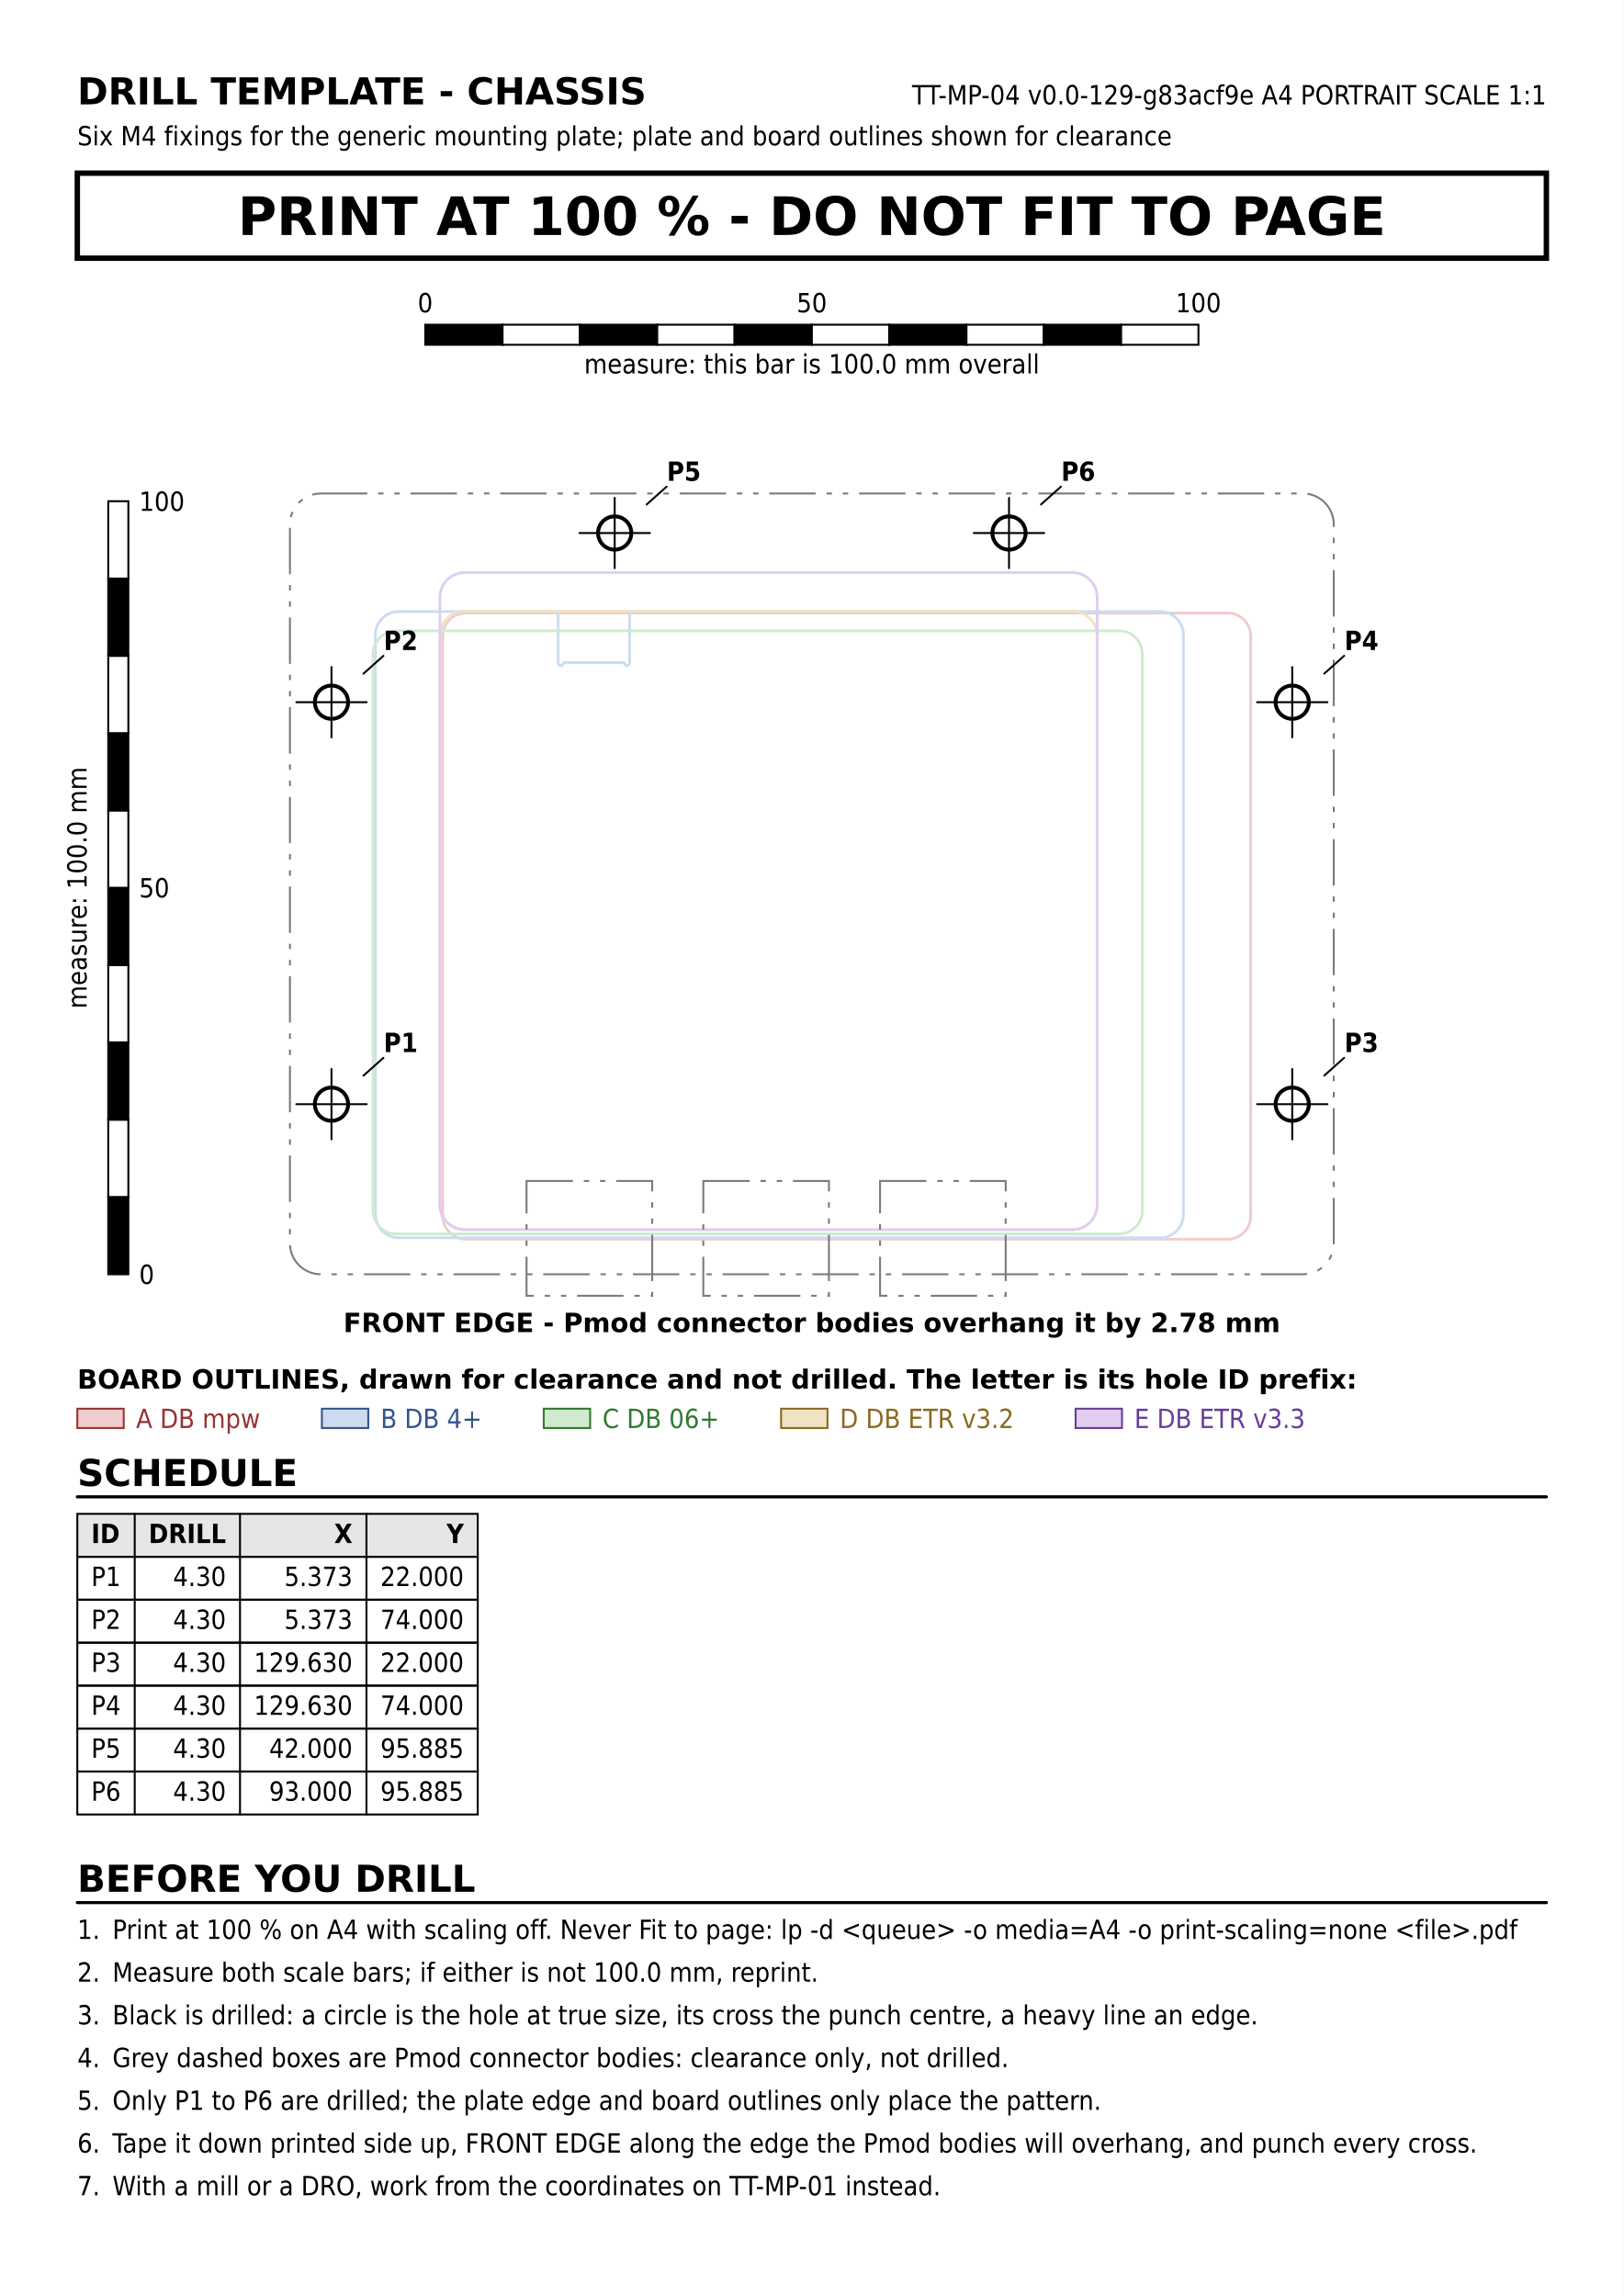
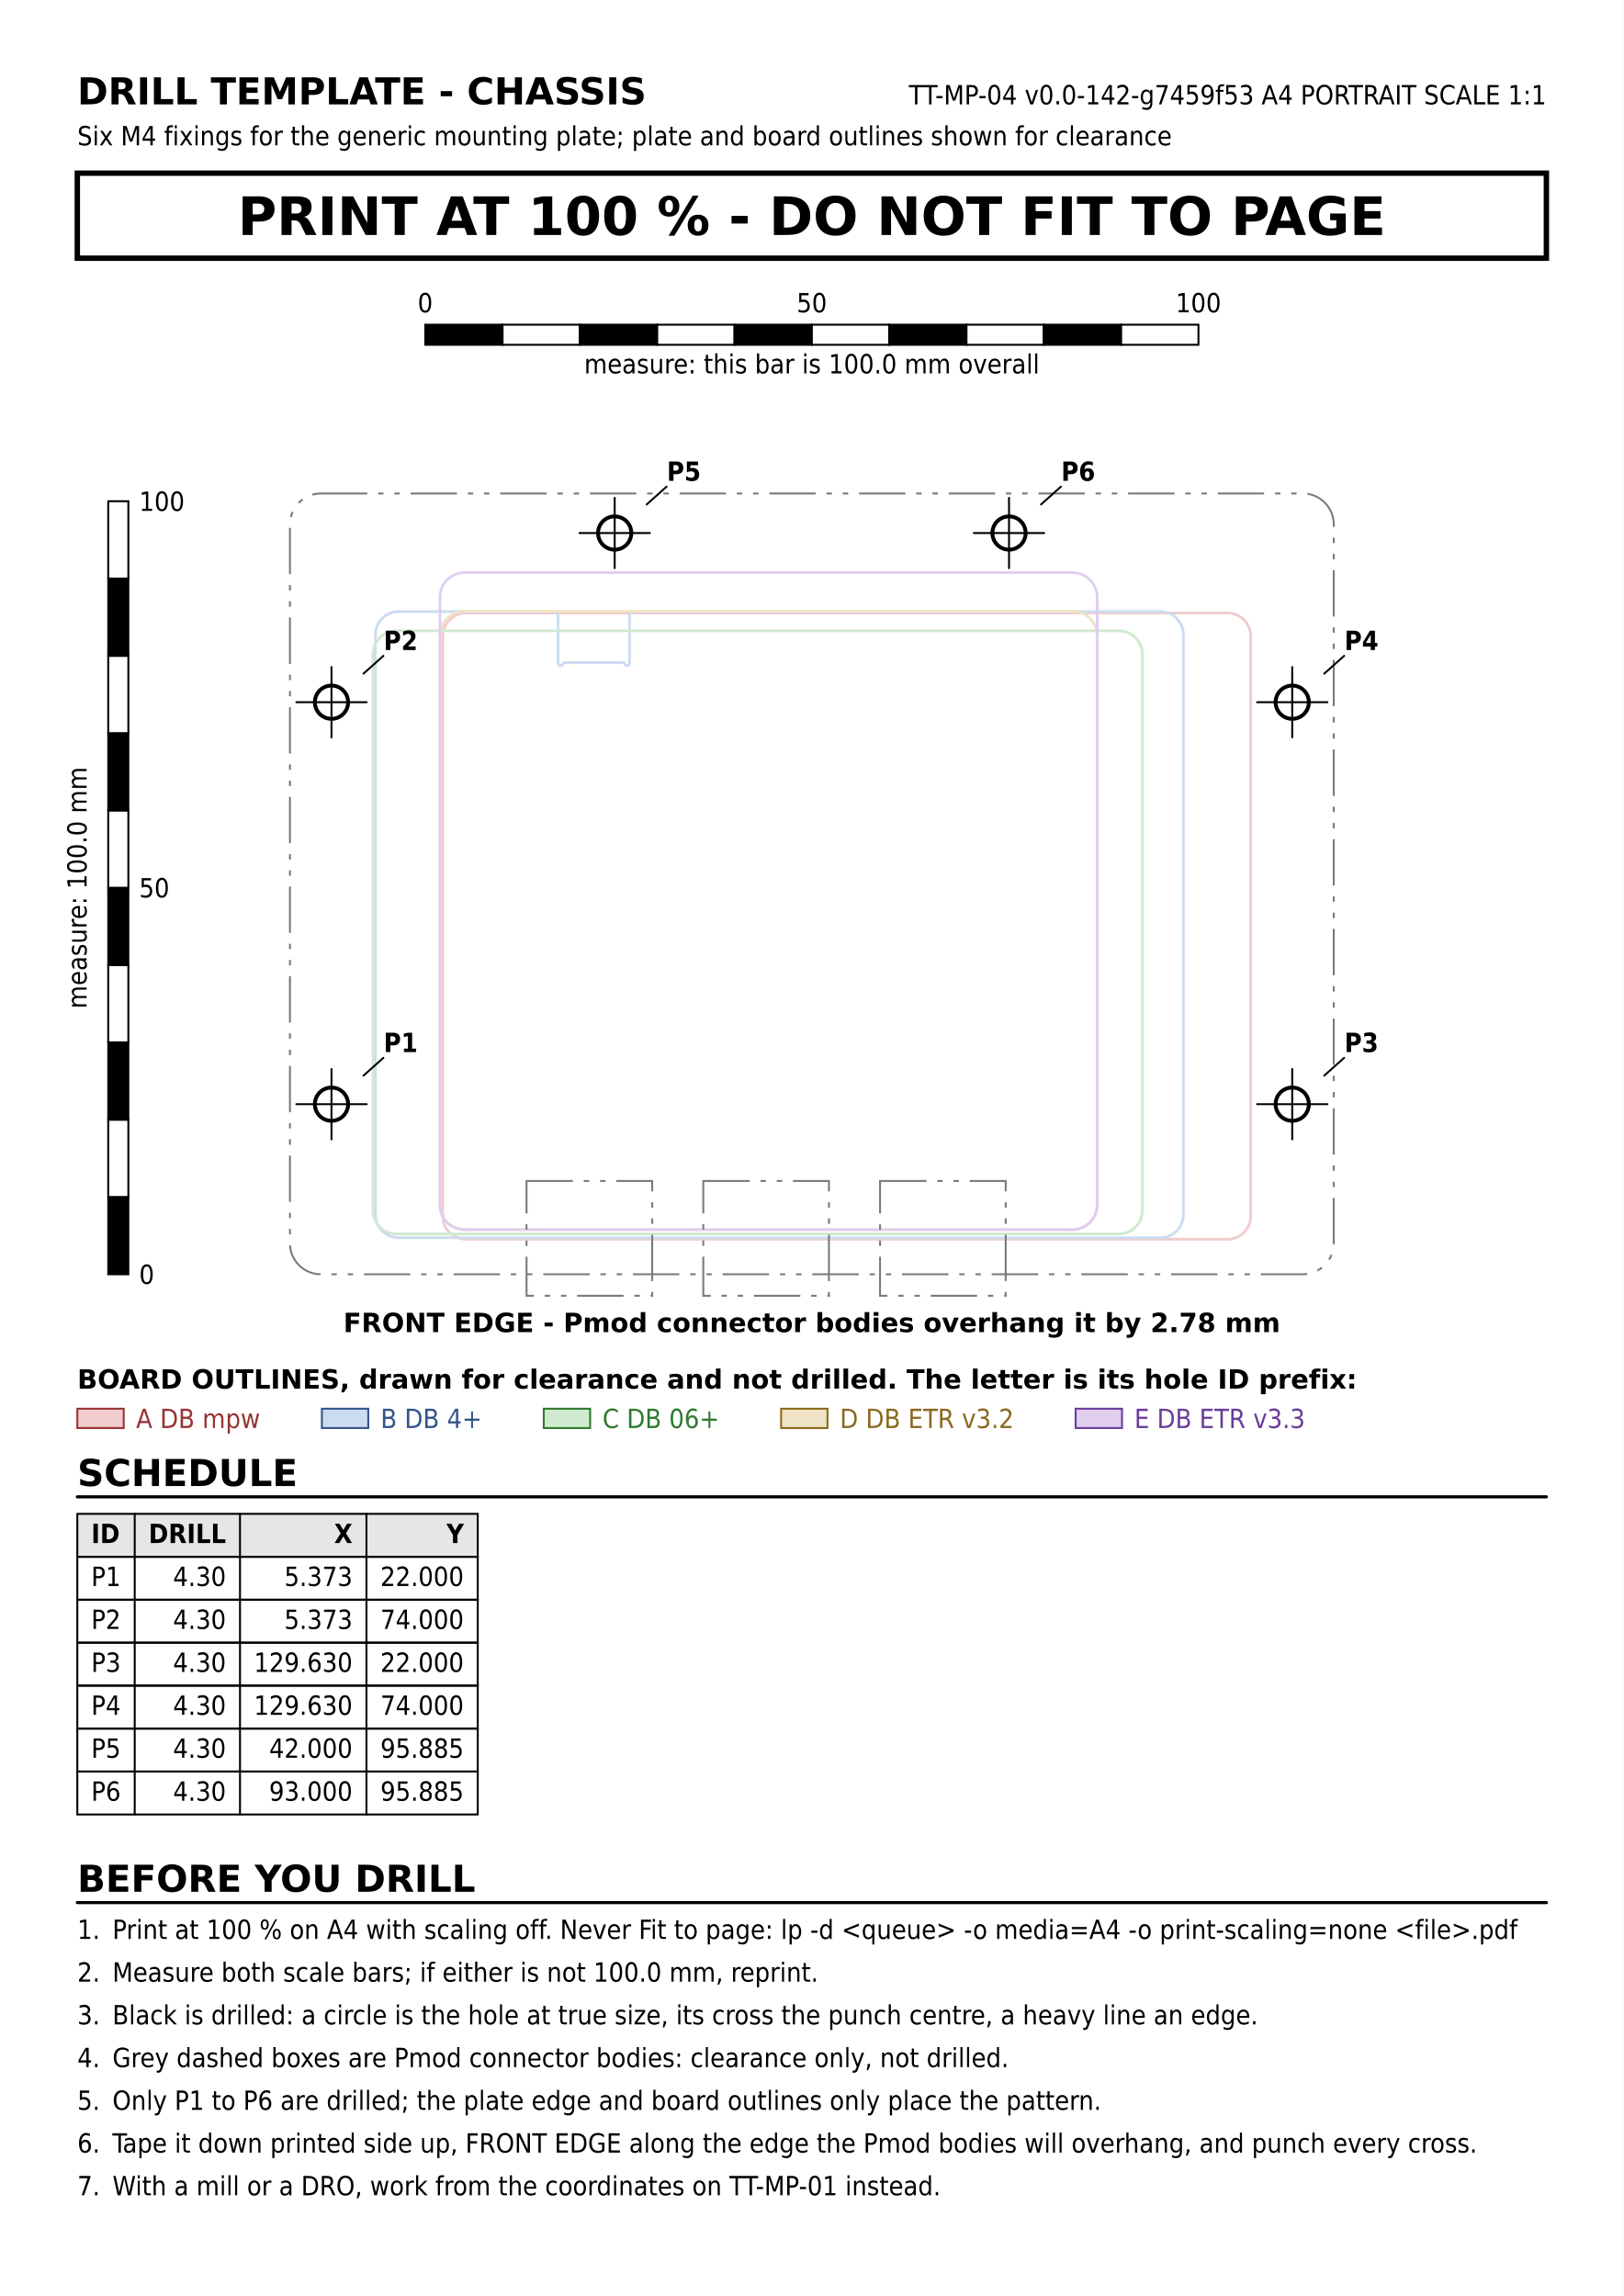
<svg xmlns="http://www.w3.org/2000/svg" version="1.1" width="210mm" height="297mm" viewBox="0 0 210 297">
  <rect width="100%" height="100%" fill="#ffffff" />
  <text x="10" y="13.5" font-family="DejaVu Sans, Liberation Sans, sans-serif" font-size="4.801" fill="#000000" text-anchor="start" font-weight="bold">DRILL TEMPLATE - CHASSIS</text>
-   <text x="200" y="13.5" font-family="DejaVu Sans Condensed, DejaVu Sans, Liberation Sans, sans-serif" font-size="3.429" fill="#000000" text-anchor="end">TT-MP-04    v0.0-129-g83acf9e    A4 PORTRAIT    SCALE 1:1</text>
+   <text x="200" y="13.5" font-family="DejaVu Sans Condensed, DejaVu Sans, Liberation Sans, sans-serif" font-size="3.429" fill="#000000" text-anchor="end">TT-MP-04    v0.0-142-g7459f53    A4 PORTRAIT    SCALE 1:1</text>
  <text x="10" y="18.8" font-family="DejaVu Sans Condensed, DejaVu Sans, Liberation Sans, sans-serif" font-size="3.429" fill="#000000" text-anchor="start">Six M4 fixings for the generic mounting plate; plate and board outlines shown for clearance</text>
  <rect x="10" y="22.4" width="190" height="11" fill="none" stroke="#000000" stroke-width="0.7" />
  <text x="105" y="30.4" font-family="DejaVu Sans, Liberation Sans, sans-serif" font-size="6.859" fill="#000000" text-anchor="middle" font-weight="bold">PRINT AT 100 %   -   DO NOT FIT TO PAGE</text>
  <rect x="55" y="42" width="10" height="2.6" fill="#000000" stroke="#000000" stroke-width="0.25" />
  <rect x="65" y="42" width="10" height="2.6" fill="#ffffff" stroke="#000000" stroke-width="0.25" />
  <rect x="75" y="42" width="10" height="2.6" fill="#000000" stroke="#000000" stroke-width="0.25" />
  <rect x="85" y="42" width="10" height="2.6" fill="#ffffff" stroke="#000000" stroke-width="0.25" />
  <rect x="95" y="42" width="10" height="2.6" fill="#000000" stroke="#000000" stroke-width="0.25" />
  <rect x="105" y="42" width="10" height="2.6" fill="#ffffff" stroke="#000000" stroke-width="0.25" />
  <rect x="115" y="42" width="10" height="2.6" fill="#000000" stroke="#000000" stroke-width="0.25" />
  <rect x="125" y="42" width="10" height="2.6" fill="#ffffff" stroke="#000000" stroke-width="0.25" />
  <rect x="135" y="42" width="10" height="2.6" fill="#000000" stroke="#000000" stroke-width="0.25" />
  <rect x="145" y="42" width="10" height="2.6" fill="#ffffff" stroke="#000000" stroke-width="0.25" />
  <text x="55" y="40.4" font-family="DejaVu Sans Condensed, DejaVu Sans, Liberation Sans, sans-serif" font-size="3.429" fill="#000000" text-anchor="middle">0</text>
  <text x="105" y="40.4" font-family="DejaVu Sans Condensed, DejaVu Sans, Liberation Sans, sans-serif" font-size="3.429" fill="#000000" text-anchor="middle">50</text>
  <text x="155" y="40.4" font-family="DejaVu Sans Condensed, DejaVu Sans, Liberation Sans, sans-serif" font-size="3.429" fill="#000000" text-anchor="middle">100</text>
  <text x="105" y="48.3" font-family="DejaVu Sans Condensed, DejaVu Sans, Liberation Sans, sans-serif" font-size="3.429" fill="#000000" text-anchor="middle">measure: this bar is 100.0 mm overall</text>
  <line x1="60.26" y1="79.299" x2="158.76" y2="79.299" stroke="#f0cccc" stroke-width="0.35" stroke-linecap="round" />
  <line x1="158.76" y1="160.299" x2="60.26" y2="160.299" stroke="#f0cccc" stroke-width="0.35" stroke-linecap="round" />
  <line x1="161.76" y1="82.299" x2="161.76" y2="157.299" stroke="#f0cccc" stroke-width="0.35" stroke-linecap="round" />
  <line x1="57.26" y1="157.299" x2="57.26" y2="82.299" stroke="#f0cccc" stroke-width="0.35" stroke-linecap="round" />
  <path d="M 158.76 79.299 A 3 3 0 0 1 161.76 82.299" fill="none" stroke="#f0cccc" stroke-width="0.35" stroke-linejoin="round" stroke-linecap="round" />
  <path d="M 60.26 160.299 A 3 3 0 0 1 57.26 157.299" fill="none" stroke="#f0cccc" stroke-width="0.35" stroke-linejoin="round" stroke-linecap="round" />
  <path d="M 57.26 82.299 A 3 3 0 0 1 60.26 79.299" fill="none" stroke="#f0cccc" stroke-width="0.35" stroke-linejoin="round" stroke-linecap="round" />
  <path d="M 161.76 157.299 A 3 3 0 0 1 158.76 160.299" fill="none" stroke="#f0cccc" stroke-width="0.35" stroke-linejoin="round" stroke-linecap="round" />
  <line x1="81.825" y1="79.109" x2="150.055" y2="79.109" stroke="#ccdcf0" stroke-width="0.35" stroke-linecap="round" />
  <line x1="150.055" y1="160.109" x2="51.555" y2="160.109" stroke="#ccdcf0" stroke-width="0.35" stroke-linecap="round" />
  <line x1="153.055" y1="82.109" x2="153.055" y2="157.109" stroke="#ccdcf0" stroke-width="0.35" stroke-linecap="round" />
  <line x1="71.785" y1="79.109" x2="51.555" y2="79.109" stroke="#ccdcf0" stroke-width="0.35" stroke-linecap="round" />
  <line x1="48.555" y1="157.109" x2="48.555" y2="82.109" stroke="#ccdcf0" stroke-width="0.35" stroke-linecap="round" />
  <line x1="72.185" y1="85.71" x2="72.185" y2="79.51" stroke="#ccdcf0" stroke-width="0.35" stroke-linecap="round" />
  <line x1="80.625" y1="85.71" x2="72.985" y2="85.71" stroke="#ccdcf0" stroke-width="0.35" stroke-linecap="round" />
  <line x1="81.425" y1="79.51" x2="81.425" y2="85.71" stroke="#ccdcf0" stroke-width="0.35" stroke-linecap="round" />
  <path d="M 71.785 79.109 A 0.4 0.4 0 0 1 72.185 79.51" fill="none" stroke="#ccdcf0" stroke-width="0.35" stroke-linejoin="round" stroke-linecap="round" />
  <path d="M 81.425 79.51 A 0.4 0.4 0 0 1 81.825 79.109" fill="none" stroke="#ccdcf0" stroke-width="0.35" stroke-linejoin="round" stroke-linecap="round" />
  <path d="M 150.055 79.109 A 3 3 0 0 1 153.055 82.109" fill="none" stroke="#ccdcf0" stroke-width="0.35" stroke-linejoin="round" stroke-linecap="round" />
  <path d="M 51.555 160.109 A 3 3 0 0 1 48.555 157.109" fill="none" stroke="#ccdcf0" stroke-width="0.35" stroke-linejoin="round" stroke-linecap="round" />
  <path d="M 48.555 82.109 A 3 3 0 0 1 51.555 79.109" fill="none" stroke="#ccdcf0" stroke-width="0.35" stroke-linejoin="round" stroke-linecap="round" />
  <path d="M 153.055 157.109 A 3 3 0 0 1 150.055 160.109" fill="none" stroke="#ccdcf0" stroke-width="0.35" stroke-linejoin="round" stroke-linecap="round" />
  <path d="M 72.51 86.109 A 0.364 0.364 0 0 1 72.185 85.71" fill="none" stroke="#ccdcf0" stroke-width="0.35" stroke-linejoin="round" stroke-linecap="round" />
  <path d="M 72.835 85.829 A 0.303 0.303 0 0 1 72.51 86.109" fill="none" stroke="#ccdcf0" stroke-width="0.35" stroke-linejoin="round" stroke-linecap="round" />
  <path d="M 72.835 85.829 A 0.136 0.136 0 0 1 72.985 85.71" fill="none" stroke="#ccdcf0" stroke-width="0.35" stroke-linejoin="round" stroke-linecap="round" />
  <path d="M 80.625 85.71 A 0.136 0.136 0 0 1 80.775 85.829" fill="none" stroke="#ccdcf0" stroke-width="0.35" stroke-linejoin="round" stroke-linecap="round" />
  <path d="M 81.1 86.109 A 0.303 0.303 0 0 1 80.775 85.829" fill="none" stroke="#ccdcf0" stroke-width="0.35" stroke-linejoin="round" stroke-linecap="round" />
  <path d="M 81.425 85.71 A 0.364 0.364 0 0 1 81.1 86.109" fill="none" stroke="#ccdcf0" stroke-width="0.35" stroke-linejoin="round" stroke-linecap="round" />
  <line x1="51.245" y1="81.609" x2="144.745" y2="81.609" stroke="#cfeacf" stroke-width="0.35" stroke-linecap="round" />
  <line x1="144.745" y1="159.609" x2="51.245" y2="159.609" stroke="#cfeacf" stroke-width="0.35" stroke-linecap="round" />
  <line x1="147.745" y1="84.609" x2="147.745" y2="156.609" stroke="#cfeacf" stroke-width="0.35" stroke-linecap="round" />
  <line x1="48.245" y1="156.609" x2="48.245" y2="84.609" stroke="#cfeacf" stroke-width="0.35" stroke-linecap="round" />
  <path d="M 144.745 81.609 A 3 3 0 0 1 147.745 84.609" fill="none" stroke="#cfeacf" stroke-width="0.35" stroke-linejoin="round" stroke-linecap="round" />
  <path d="M 51.245 159.609 A 3 3 0 0 1 48.245 156.609" fill="none" stroke="#cfeacf" stroke-width="0.35" stroke-linejoin="round" stroke-linecap="round" />
  <path d="M 48.245 84.609 A 3 3 0 0 1 51.245 81.609" fill="none" stroke="#cfeacf" stroke-width="0.35" stroke-linejoin="round" stroke-linecap="round" />
  <path d="M 147.745 156.609 A 3 3 0 0 1 144.745 159.609" fill="none" stroke="#cfeacf" stroke-width="0.35" stroke-linejoin="round" stroke-linecap="round" />
  <line x1="138.7" y1="159.065" x2="60.1" y2="159.065" stroke="#f0e2c4" stroke-width="0.35" stroke-linecap="round" />
  <line x1="56.9" y1="155.864" x2="56.9" y2="82.264" stroke="#f0e2c4" stroke-width="0.35" stroke-linecap="round" />
  <line x1="141.9" y1="82.264" x2="141.9" y2="155.864" stroke="#f0e2c4" stroke-width="0.35" stroke-linecap="round" />
  <line x1="60.1" y1="79.064" x2="138.7" y2="79.064" stroke="#f0e2c4" stroke-width="0.35" stroke-linecap="round" />
  <path d="M 60.1 159.065 A 3.2 3.2 0 0 1 56.9 155.864" fill="none" stroke="#f0e2c4" stroke-width="0.35" stroke-linejoin="round" stroke-linecap="round" />
  <path d="M 141.9 155.864 A 3.2 3.2 0 0 1 138.7 159.065" fill="none" stroke="#f0e2c4" stroke-width="0.35" stroke-linejoin="round" stroke-linecap="round" />
  <path d="M 138.7 79.064 A 3.2 3.2 0 0 1 141.9 82.264" fill="none" stroke="#f0e2c4" stroke-width="0.35" stroke-linejoin="round" stroke-linecap="round" />
  <path d="M 56.9 82.264 A 3.2 3.2 0 0 1 60.1 79.064" fill="none" stroke="#f0e2c4" stroke-width="0.35" stroke-linejoin="round" stroke-linecap="round" />
  <line x1="56.9" y1="155.864" x2="56.9" y2="77.264" stroke="#e0cdf0" stroke-width="0.35" stroke-linecap="round" />
  <line x1="60.1" y1="74.064" x2="138.7" y2="74.064" stroke="#e0cdf0" stroke-width="0.35" stroke-linecap="round" />
  <line x1="138.7" y1="159.065" x2="60.1" y2="159.065" stroke="#e0cdf0" stroke-width="0.35" stroke-linecap="round" />
  <line x1="141.9" y1="77.264" x2="141.9" y2="155.864" stroke="#e0cdf0" stroke-width="0.35" stroke-linecap="round" />
  <path d="M 56.9 77.264 A 3.2 3.2 0 0 1 60.1 74.064" fill="none" stroke="#e0cdf0" stroke-width="0.35" stroke-linejoin="round" stroke-linecap="round" />
  <path d="M 60.1 159.065 A 3.2 3.2 0 0 1 56.9 155.864" fill="none" stroke="#e0cdf0" stroke-width="0.35" stroke-linejoin="round" stroke-linecap="round" />
  <path d="M 138.7 74.064 A 3.2 3.2 0 0 1 141.9 77.264" fill="none" stroke="#e0cdf0" stroke-width="0.35" stroke-linejoin="round" stroke-linecap="round" />
  <path d="M 141.9 155.864 A 3.2 3.2 0 0 1 138.7 159.065" fill="none" stroke="#e0cdf0" stroke-width="0.35" stroke-linejoin="round" stroke-linecap="round" />
  <rect x="68.1" y="152.764" width="16.25" height="14.85" fill="none" stroke="#7a7a7a" stroke-width="0.25" stroke-dasharray="6.0,1.4,0.7,1.4,0.7,1.4" />
  <rect x="90.96" y="152.764" width="16.25" height="14.85" fill="none" stroke="#7a7a7a" stroke-width="0.25" stroke-dasharray="6.0,1.4,0.7,1.4,0.7,1.4" />
  <rect x="113.82" y="152.764" width="16.25" height="14.85" fill="none" stroke="#7a7a7a" stroke-width="0.25" stroke-dasharray="6.0,1.4,0.7,1.4,0.7,1.4" />
  <rect x="37.5" y="63.834" width="135" height="101" fill="none" stroke="#7a7a7a" stroke-width="0.25" stroke-dasharray="6.0,1.4,0.7,1.4,0.7,1.4" rx="4" ry="4" />
  <circle cx="42.873" cy="142.834" r="2.15" fill="#ffffff" stroke="#000000" stroke-width="0.5" />
  <line x1="38.323" y1="142.834" x2="47.423" y2="142.834" stroke="#000000" stroke-width="0.25" stroke-linecap="round" />
  <line x1="42.873" y1="147.385" x2="42.873" y2="138.285" stroke="#000000" stroke-width="0.25" stroke-linecap="round" />
  <circle cx="42.873" cy="90.835" r="2.15" fill="#ffffff" stroke="#000000" stroke-width="0.5" />
  <line x1="38.323" y1="90.835" x2="47.423" y2="90.835" stroke="#000000" stroke-width="0.25" stroke-linecap="round" />
  <line x1="42.873" y1="95.385" x2="42.873" y2="86.284" stroke="#000000" stroke-width="0.25" stroke-linecap="round" />
  <circle cx="167.13" cy="142.834" r="2.15" fill="#ffffff" stroke="#000000" stroke-width="0.5" />
  <line x1="162.58" y1="142.834" x2="171.68" y2="142.834" stroke="#000000" stroke-width="0.25" stroke-linecap="round" />
  <line x1="167.13" y1="147.385" x2="167.13" y2="138.285" stroke="#000000" stroke-width="0.25" stroke-linecap="round" />
  <circle cx="167.13" cy="90.835" r="2.15" fill="#ffffff" stroke="#000000" stroke-width="0.5" />
  <line x1="162.58" y1="90.835" x2="171.68" y2="90.835" stroke="#000000" stroke-width="0.25" stroke-linecap="round" />
  <line x1="167.13" y1="95.385" x2="167.13" y2="86.284" stroke="#000000" stroke-width="0.25" stroke-linecap="round" />
  <circle cx="79.5" cy="68.95" r="2.15" fill="#ffffff" stroke="#000000" stroke-width="0.5" />
  <line x1="74.95" y1="68.95" x2="84.05" y2="68.95" stroke="#000000" stroke-width="0.25" stroke-linecap="round" />
  <line x1="79.5" y1="73.499" x2="79.5" y2="64.4" stroke="#000000" stroke-width="0.25" stroke-linecap="round" />
  <circle cx="130.5" cy="68.95" r="2.15" fill="#ffffff" stroke="#000000" stroke-width="0.5" />
  <line x1="125.95" y1="68.95" x2="135.05" y2="68.95" stroke="#000000" stroke-width="0.25" stroke-linecap="round" />
  <line x1="130.5" y1="73.499" x2="130.5" y2="64.4" stroke="#000000" stroke-width="0.25" stroke-linecap="round" />
  <text x="105" y="172.315" font-family="DejaVu Sans, Liberation Sans, sans-serif" font-size="3.429" fill="#000000" text-anchor="middle" font-weight="bold">FRONT EDGE   -   Pmod connector bodies overhang it by 2.78 mm</text>
  <line x1="47.012" y1="139.137" x2="49.587" y2="136.836" stroke="#000000" stroke-width="0.25" stroke-linecap="round" />
  <text x="51.827" y="136.084" font-family="DejaVu Sans Condensed, DejaVu Sans, Liberation Sans, sans-serif" font-size="3.429" fill="#000000" text-anchor="middle" font-weight="bold">P1</text>
  <line x1="47.012" y1="87.137" x2="49.587" y2="84.836" stroke="#000000" stroke-width="0.25" stroke-linecap="round" />
  <text x="51.827" y="84.085" font-family="DejaVu Sans Condensed, DejaVu Sans, Liberation Sans, sans-serif" font-size="3.429" fill="#000000" text-anchor="middle" font-weight="bold">P2</text>
  <line x1="171.269" y1="139.137" x2="173.844" y2="136.836" stroke="#000000" stroke-width="0.25" stroke-linecap="round" />
  <text x="176.084" y="136.084" font-family="DejaVu Sans Condensed, DejaVu Sans, Liberation Sans, sans-serif" font-size="3.429" fill="#000000" text-anchor="middle" font-weight="bold">P3</text>
  <line x1="171.269" y1="87.137" x2="173.844" y2="84.836" stroke="#000000" stroke-width="0.25" stroke-linecap="round" />
  <text x="176.084" y="84.085" font-family="DejaVu Sans Condensed, DejaVu Sans, Liberation Sans, sans-serif" font-size="3.429" fill="#000000" text-anchor="middle" font-weight="bold">P4</text>
  <line x1="83.639" y1="65.252" x2="86.214" y2="62.951" stroke="#000000" stroke-width="0.25" stroke-linecap="round" />
  <text x="88.454" y="62.2" font-family="DejaVu Sans Condensed, DejaVu Sans, Liberation Sans, sans-serif" font-size="3.429" fill="#000000" text-anchor="middle" font-weight="bold">P5</text>
  <line x1="134.639" y1="65.252" x2="137.214" y2="62.951" stroke="#000000" stroke-width="0.25" stroke-linecap="round" />
  <text x="139.454" y="62.2" font-family="DejaVu Sans Condensed, DejaVu Sans, Liberation Sans, sans-serif" font-size="3.429" fill="#000000" text-anchor="middle" font-weight="bold">P6</text>
  <rect x="14" y="154.834" width="2.6" height="10" fill="#000000" stroke="#000000" stroke-width="0.25" />
  <rect x="14" y="144.834" width="2.6" height="10" fill="#ffffff" stroke="#000000" stroke-width="0.25" />
  <rect x="14" y="134.834" width="2.6" height="10" fill="#000000" stroke="#000000" stroke-width="0.25" />
  <rect x="14" y="124.835" width="2.6" height="10" fill="#ffffff" stroke="#000000" stroke-width="0.25" />
  <rect x="14" y="114.835" width="2.6" height="10" fill="#000000" stroke="#000000" stroke-width="0.25" />
  <rect x="14" y="104.835" width="2.6" height="10" fill="#ffffff" stroke="#000000" stroke-width="0.25" />
  <rect x="14" y="94.835" width="2.6" height="10" fill="#000000" stroke="#000000" stroke-width="0.25" />
  <rect x="14" y="84.835" width="2.6" height="10" fill="#ffffff" stroke="#000000" stroke-width="0.25" />
  <rect x="14" y="74.835" width="2.6" height="10" fill="#000000" stroke="#000000" stroke-width="0.25" />
  <rect x="14" y="64.835" width="2.6" height="10" fill="#ffffff" stroke="#000000" stroke-width="0.25" />
  <text x="18" y="166.084" font-family="DejaVu Sans Condensed, DejaVu Sans, Liberation Sans, sans-serif" font-size="3.429" fill="#000000" text-anchor="start">0</text>
  <text x="18" y="116.085" font-family="DejaVu Sans Condensed, DejaVu Sans, Liberation Sans, sans-serif" font-size="3.429" fill="#000000" text-anchor="start">50</text>
  <text x="18" y="66.085" font-family="DejaVu Sans Condensed, DejaVu Sans, Liberation Sans, sans-serif" font-size="3.429" fill="#000000" text-anchor="start">100</text>
  <text x="11.2" y="114.835" font-family="DejaVu Sans Condensed, DejaVu Sans, Liberation Sans, sans-serif" font-size="3.429" fill="#000000" text-anchor="middle" transform="rotate(-90 11.2 114.8345)">measure: 100.0 mm</text>
  <text x="10" y="179.624" font-family="DejaVu Sans, Liberation Sans, sans-serif" font-size="3.429" fill="#000000" text-anchor="start" font-weight="bold">BOARD OUTLINES, drawn for clearance and not drilled. The letter is its hole ID prefix:</text>
  <rect x="10" y="182.224" width="6" height="2.5" fill="#f0cccc" stroke="#993333" stroke-width="0.25" />
  <text x="17.6" y="184.724" font-family="DejaVu Sans Condensed, DejaVu Sans, Liberation Sans, sans-serif" font-size="3.429" fill="#993333" text-anchor="start">A  DB mpw</text>
  <rect x="41.63" y="182.224" width="6" height="2.5" fill="#ccdcf0" stroke="#33558c" stroke-width="0.25" />
  <text x="49.23" y="184.724" font-family="DejaVu Sans Condensed, DejaVu Sans, Liberation Sans, sans-serif" font-size="3.429" fill="#33558c" text-anchor="start">B  DB 4+</text>
  <rect x="70.325" y="182.224" width="6" height="2.5" fill="#cfeacf" stroke="#2f7a2f" stroke-width="0.25" />
  <text x="77.925" y="184.724" font-family="DejaVu Sans Condensed, DejaVu Sans, Liberation Sans, sans-serif" font-size="3.429" fill="#2f7a2f" text-anchor="start">C  DB 06+</text>
  <rect x="101.022" y="182.224" width="6" height="2.5" fill="#f0e2c4" stroke="#8a6a1f" stroke-width="0.25" />
  <text x="108.622" y="184.724" font-family="DejaVu Sans Condensed, DejaVu Sans, Liberation Sans, sans-serif" font-size="3.429" fill="#8a6a1f" text-anchor="start">D  DB ETR v3.2</text>
  <rect x="139.115" y="182.224" width="6" height="2.5" fill="#e0cdf0" stroke="#6a3d99" stroke-width="0.25" />
  <text x="146.715" y="184.724" font-family="DejaVu Sans Condensed, DejaVu Sans, Liberation Sans, sans-serif" font-size="3.429" fill="#6a3d99" text-anchor="start">E  DB ETR v3.3</text>
  <text x="10" y="192.224" font-family="DejaVu Sans, Liberation Sans, sans-serif" font-size="4.801" fill="#000000" text-anchor="start" font-weight="bold">SCHEDULE</text>
  <line x1="10" y1="193.624" x2="200" y2="193.624" stroke="#000000" stroke-width="0.4" stroke-linecap="round" />
  <rect x="10" y="195.824" width="51.787" height="5.556" fill="#e6e6e6" stroke="#000000" stroke-width="0.25" />
  <text x="11.8" y="199.602" font-family="DejaVu Sans Condensed, DejaVu Sans, Liberation Sans, sans-serif" font-size="3.429" fill="#000000" text-anchor="start" font-weight="bold">ID</text>
  <text x="29.24" y="199.602" font-family="DejaVu Sans Condensed, DejaVu Sans, Liberation Sans, sans-serif" font-size="3.429" fill="#000000" text-anchor="end" font-weight="bold">DRILL</text>
  <text x="45.595" y="199.602" font-family="DejaVu Sans Condensed, DejaVu Sans, Liberation Sans, sans-serif" font-size="3.429" fill="#000000" text-anchor="end" font-weight="bold">X</text>
  <text x="59.987" y="199.602" font-family="DejaVu Sans Condensed, DejaVu Sans, Liberation Sans, sans-serif" font-size="3.429" fill="#000000" text-anchor="end" font-weight="bold">Y</text>
  <rect x="10" y="201.379" width="51.787" height="5.556" fill="none" stroke="#000000" stroke-width="0.25" />
  <text x="11.8" y="205.157" font-family="DejaVu Sans Condensed, DejaVu Sans, Liberation Sans, sans-serif" font-size="3.429" fill="#000000" text-anchor="start">P1</text>
  <text x="29.24" y="205.157" font-family="DejaVu Sans Condensed, DejaVu Sans, Liberation Sans, sans-serif" font-size="3.429" fill="#000000" text-anchor="end">4.30</text>
  <text x="45.595" y="205.157" font-family="DejaVu Sans Condensed, DejaVu Sans, Liberation Sans, sans-serif" font-size="3.429" fill="#000000" text-anchor="end">5.373</text>
  <text x="59.987" y="205.157" font-family="DejaVu Sans Condensed, DejaVu Sans, Liberation Sans, sans-serif" font-size="3.429" fill="#000000" text-anchor="end">22.000</text>
  <rect x="10" y="206.935" width="51.787" height="5.556" fill="none" stroke="#000000" stroke-width="0.25" />
  <text x="11.8" y="210.713" font-family="DejaVu Sans Condensed, DejaVu Sans, Liberation Sans, sans-serif" font-size="3.429" fill="#000000" text-anchor="start">P2</text>
  <text x="29.24" y="210.713" font-family="DejaVu Sans Condensed, DejaVu Sans, Liberation Sans, sans-serif" font-size="3.429" fill="#000000" text-anchor="end">4.30</text>
  <text x="45.595" y="210.713" font-family="DejaVu Sans Condensed, DejaVu Sans, Liberation Sans, sans-serif" font-size="3.429" fill="#000000" text-anchor="end">5.373</text>
  <text x="59.987" y="210.713" font-family="DejaVu Sans Condensed, DejaVu Sans, Liberation Sans, sans-serif" font-size="3.429" fill="#000000" text-anchor="end">74.000</text>
  <rect x="10" y="212.49" width="51.787" height="5.556" fill="none" stroke="#000000" stroke-width="0.25" />
  <text x="11.8" y="216.268" font-family="DejaVu Sans Condensed, DejaVu Sans, Liberation Sans, sans-serif" font-size="3.429" fill="#000000" text-anchor="start">P3</text>
  <text x="29.24" y="216.268" font-family="DejaVu Sans Condensed, DejaVu Sans, Liberation Sans, sans-serif" font-size="3.429" fill="#000000" text-anchor="end">4.30</text>
  <text x="45.595" y="216.268" font-family="DejaVu Sans Condensed, DejaVu Sans, Liberation Sans, sans-serif" font-size="3.429" fill="#000000" text-anchor="end">129.630</text>
  <text x="59.987" y="216.268" font-family="DejaVu Sans Condensed, DejaVu Sans, Liberation Sans, sans-serif" font-size="3.429" fill="#000000" text-anchor="end">22.000</text>
  <rect x="10" y="218.046" width="51.787" height="5.556" fill="none" stroke="#000000" stroke-width="0.25" />
  <text x="11.8" y="221.824" font-family="DejaVu Sans Condensed, DejaVu Sans, Liberation Sans, sans-serif" font-size="3.429" fill="#000000" text-anchor="start">P4</text>
  <text x="29.24" y="221.824" font-family="DejaVu Sans Condensed, DejaVu Sans, Liberation Sans, sans-serif" font-size="3.429" fill="#000000" text-anchor="end">4.30</text>
  <text x="45.595" y="221.824" font-family="DejaVu Sans Condensed, DejaVu Sans, Liberation Sans, sans-serif" font-size="3.429" fill="#000000" text-anchor="end">129.630</text>
  <text x="59.987" y="221.824" font-family="DejaVu Sans Condensed, DejaVu Sans, Liberation Sans, sans-serif" font-size="3.429" fill="#000000" text-anchor="end">74.000</text>
  <rect x="10" y="223.602" width="51.787" height="5.556" fill="none" stroke="#000000" stroke-width="0.25" />
  <text x="11.8" y="227.379" font-family="DejaVu Sans Condensed, DejaVu Sans, Liberation Sans, sans-serif" font-size="3.429" fill="#000000" text-anchor="start">P5</text>
  <text x="29.24" y="227.379" font-family="DejaVu Sans Condensed, DejaVu Sans, Liberation Sans, sans-serif" font-size="3.429" fill="#000000" text-anchor="end">4.30</text>
  <text x="45.595" y="227.379" font-family="DejaVu Sans Condensed, DejaVu Sans, Liberation Sans, sans-serif" font-size="3.429" fill="#000000" text-anchor="end">42.000</text>
  <text x="59.987" y="227.379" font-family="DejaVu Sans Condensed, DejaVu Sans, Liberation Sans, sans-serif" font-size="3.429" fill="#000000" text-anchor="end">95.885</text>
  <rect x="10" y="229.157" width="51.787" height="5.556" fill="none" stroke="#000000" stroke-width="0.25" />
  <text x="11.8" y="232.935" font-family="DejaVu Sans Condensed, DejaVu Sans, Liberation Sans, sans-serif" font-size="3.429" fill="#000000" text-anchor="start">P6</text>
  <text x="29.24" y="232.935" font-family="DejaVu Sans Condensed, DejaVu Sans, Liberation Sans, sans-serif" font-size="3.429" fill="#000000" text-anchor="end">4.30</text>
  <text x="45.595" y="232.935" font-family="DejaVu Sans Condensed, DejaVu Sans, Liberation Sans, sans-serif" font-size="3.429" fill="#000000" text-anchor="end">93.000</text>
  <text x="59.987" y="232.935" font-family="DejaVu Sans Condensed, DejaVu Sans, Liberation Sans, sans-serif" font-size="3.429" fill="#000000" text-anchor="end">95.885</text>
  <line x1="17.423" y1="195.824" x2="17.423" y2="234.713" stroke="#000000" stroke-width="0.25" stroke-linecap="round" />
  <line x1="31.04" y1="195.824" x2="31.04" y2="234.713" stroke="#000000" stroke-width="0.25" stroke-linecap="round" />
  <line x1="47.395" y1="195.824" x2="47.395" y2="234.713" stroke="#000000" stroke-width="0.25" stroke-linecap="round" />
  <text x="10" y="244.713" font-family="DejaVu Sans, Liberation Sans, sans-serif" font-size="4.801" fill="#000000" text-anchor="start" font-weight="bold">BEFORE YOU DRILL</text>
  <line x1="10" y1="246.113" x2="200" y2="246.113" stroke="#000000" stroke-width="0.4" stroke-linecap="round" />
  <text x="10" y="250.813" font-family="DejaVu Sans Condensed, DejaVu Sans, Liberation Sans, sans-serif" font-size="3.429" fill="#000000" text-anchor="start">1.</text>
  <text x="14.542" y="250.813" font-family="DejaVu Sans Condensed, DejaVu Sans, Liberation Sans, sans-serif" font-size="3.429" fill="#000000" text-anchor="start">Print at 100 % on A4 with scaling off. Never Fit to page: lp -d &lt;queue&gt; -o media=A4 -o print-scaling=none &lt;file&gt;.pdf</text>
  <text x="10" y="256.339" font-family="DejaVu Sans Condensed, DejaVu Sans, Liberation Sans, sans-serif" font-size="3.429" fill="#000000" text-anchor="start">2.</text>
  <text x="14.542" y="256.339" font-family="DejaVu Sans Condensed, DejaVu Sans, Liberation Sans, sans-serif" font-size="3.429" fill="#000000" text-anchor="start">Measure both scale bars; if either is not 100.0 mm, reprint.</text>
  <text x="10" y="261.866" font-family="DejaVu Sans Condensed, DejaVu Sans, Liberation Sans, sans-serif" font-size="3.429" fill="#000000" text-anchor="start">3.</text>
  <text x="14.542" y="261.866" font-family="DejaVu Sans Condensed, DejaVu Sans, Liberation Sans, sans-serif" font-size="3.429" fill="#000000" text-anchor="start">Black is drilled: a circle is the hole at true size, its cross the punch centre, a heavy line an edge.</text>
  <text x="10" y="267.393" font-family="DejaVu Sans Condensed, DejaVu Sans, Liberation Sans, sans-serif" font-size="3.429" fill="#000000" text-anchor="start">4.</text>
  <text x="14.542" y="267.393" font-family="DejaVu Sans Condensed, DejaVu Sans, Liberation Sans, sans-serif" font-size="3.429" fill="#000000" text-anchor="start">Grey dashed boxes are Pmod connector bodies: clearance only, not drilled.</text>
  <text x="10" y="272.92" font-family="DejaVu Sans Condensed, DejaVu Sans, Liberation Sans, sans-serif" font-size="3.429" fill="#000000" text-anchor="start">5.</text>
  <text x="14.542" y="272.92" font-family="DejaVu Sans Condensed, DejaVu Sans, Liberation Sans, sans-serif" font-size="3.429" fill="#000000" text-anchor="start">Only P1 to P6 are drilled; the plate edge and board outlines only place the pattern.</text>
  <text x="10" y="278.447" font-family="DejaVu Sans Condensed, DejaVu Sans, Liberation Sans, sans-serif" font-size="3.429" fill="#000000" text-anchor="start">6.</text>
  <text x="14.542" y="278.447" font-family="DejaVu Sans Condensed, DejaVu Sans, Liberation Sans, sans-serif" font-size="3.429" fill="#000000" text-anchor="start">Tape it down printed side up, FRONT EDGE along the edge the Pmod bodies will overhang, and punch every cross.</text>
  <text x="10" y="283.973" font-family="DejaVu Sans Condensed, DejaVu Sans, Liberation Sans, sans-serif" font-size="3.429" fill="#000000" text-anchor="start">7.</text>
  <text x="14.542" y="283.973" font-family="DejaVu Sans Condensed, DejaVu Sans, Liberation Sans, sans-serif" font-size="3.429" fill="#000000" text-anchor="start">With a mill or a DRO, work from the coordinates on TT-MP-01 instead.</text>
</svg>
